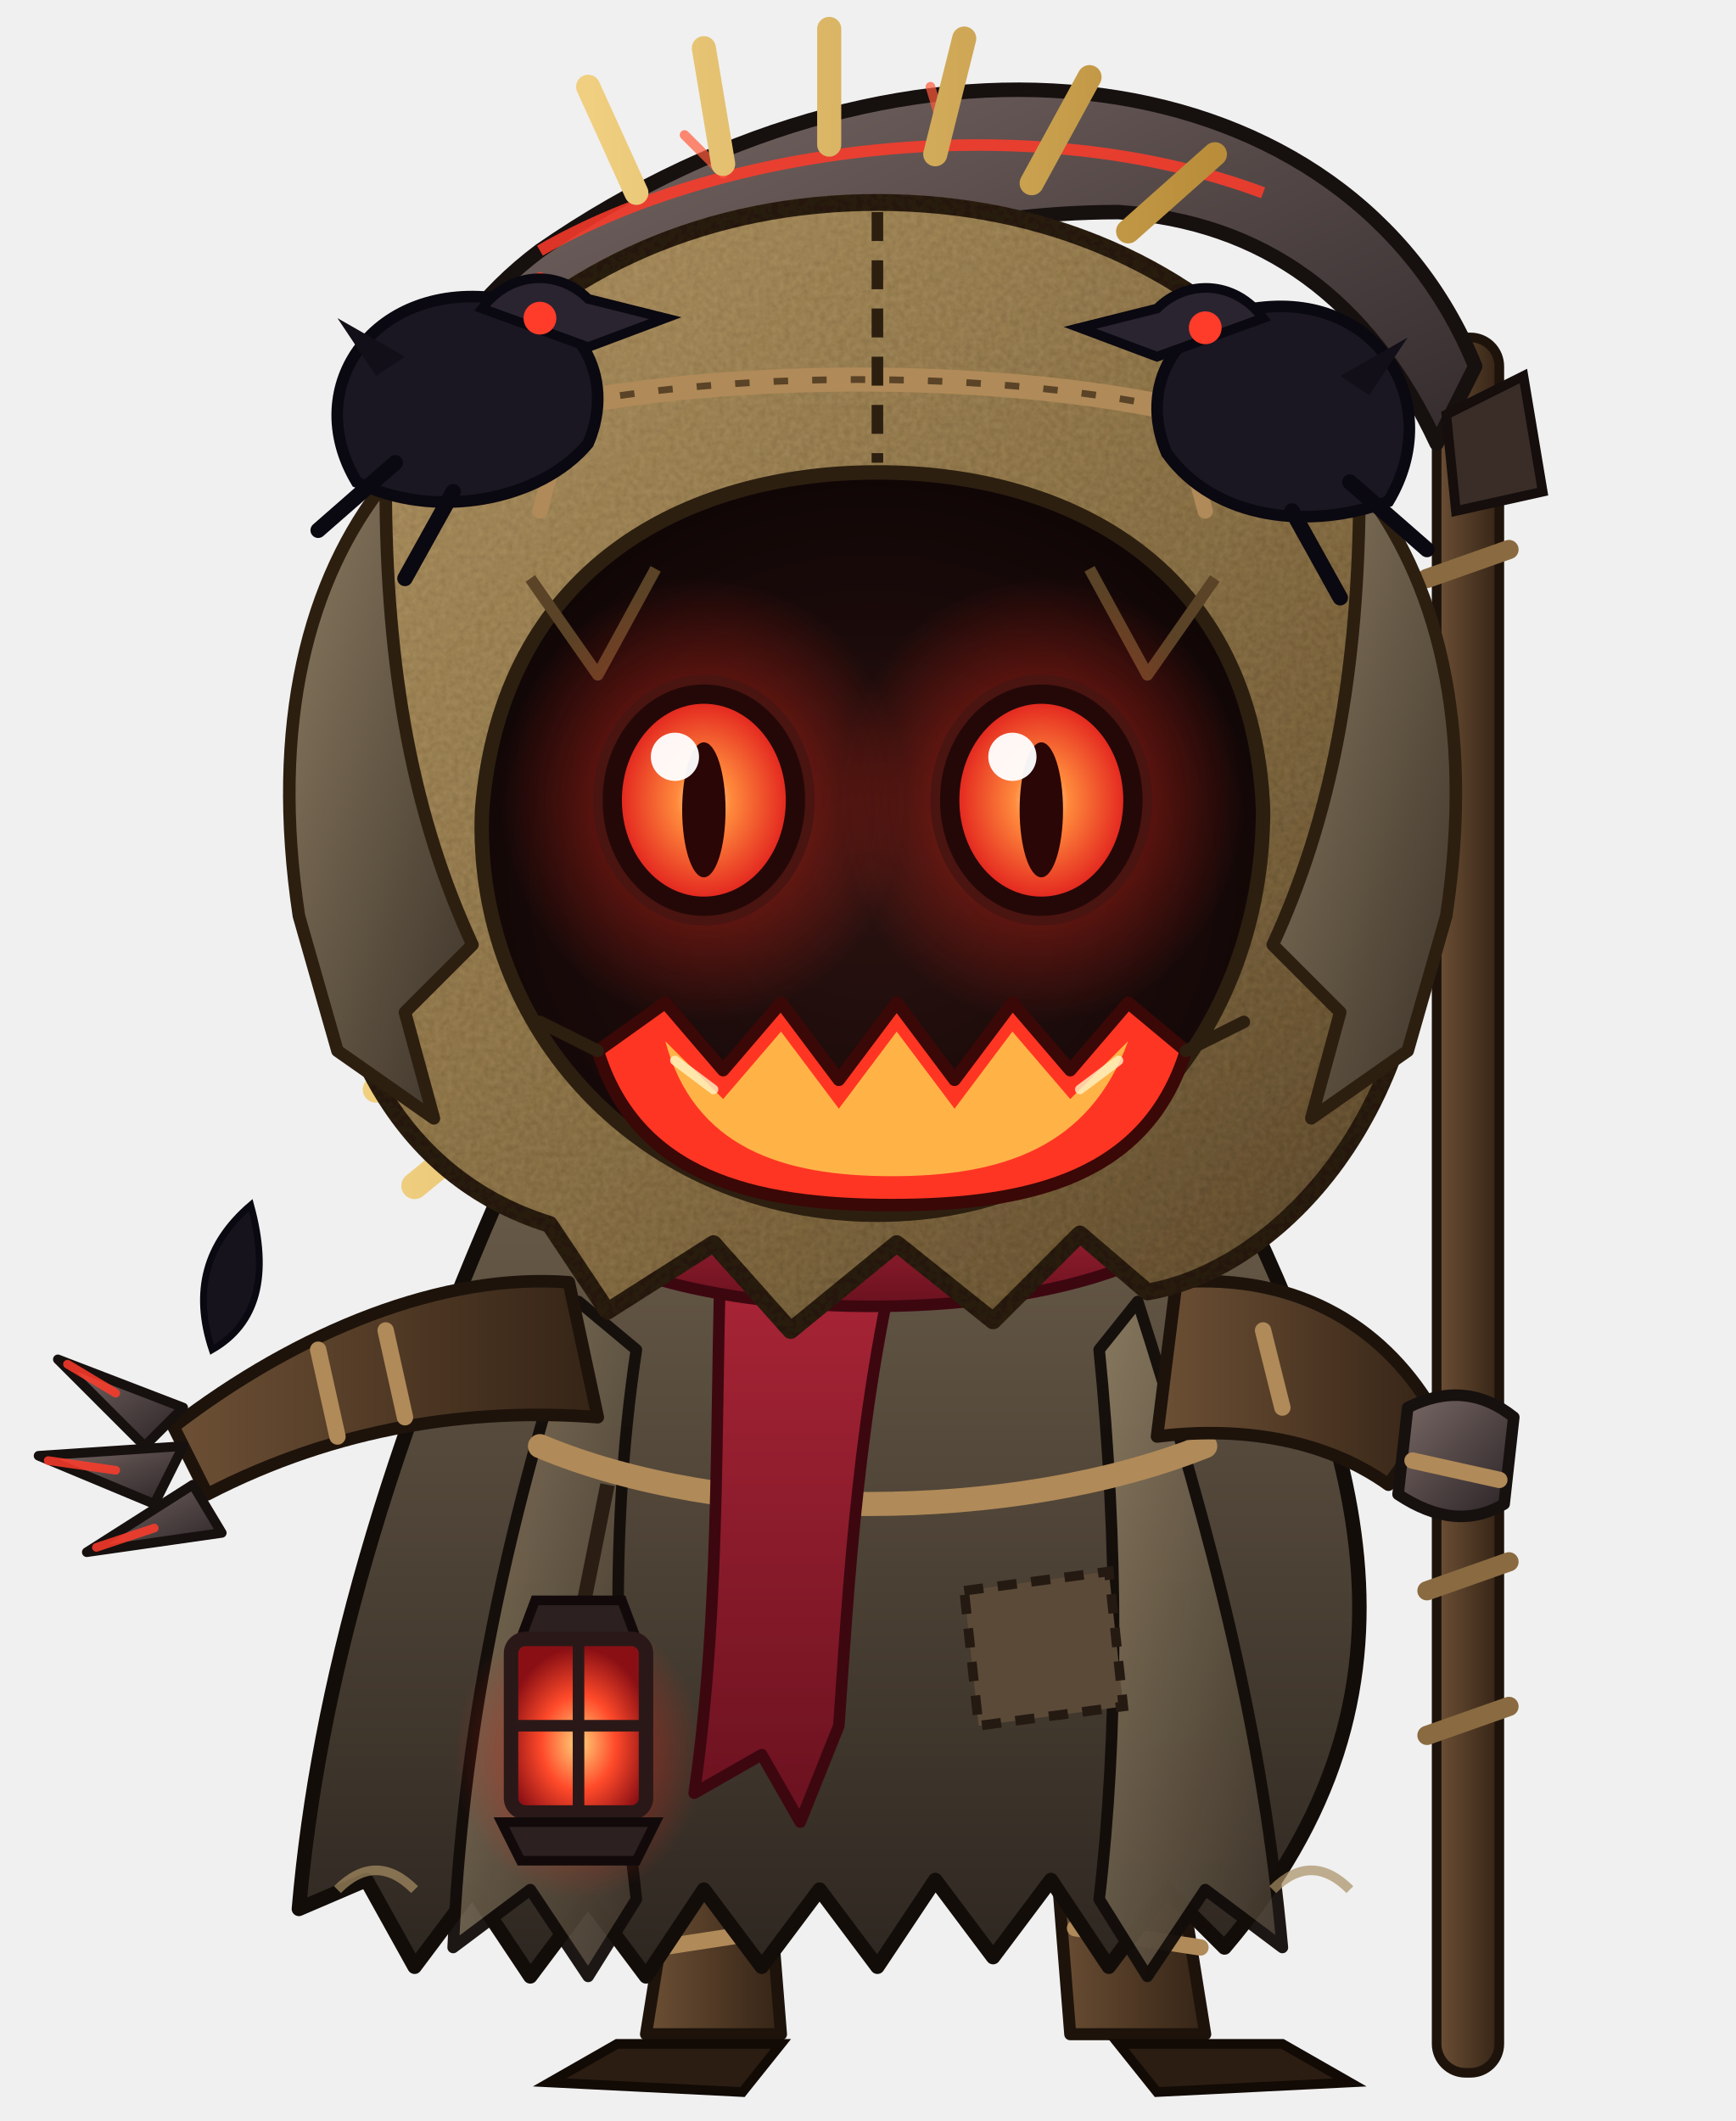
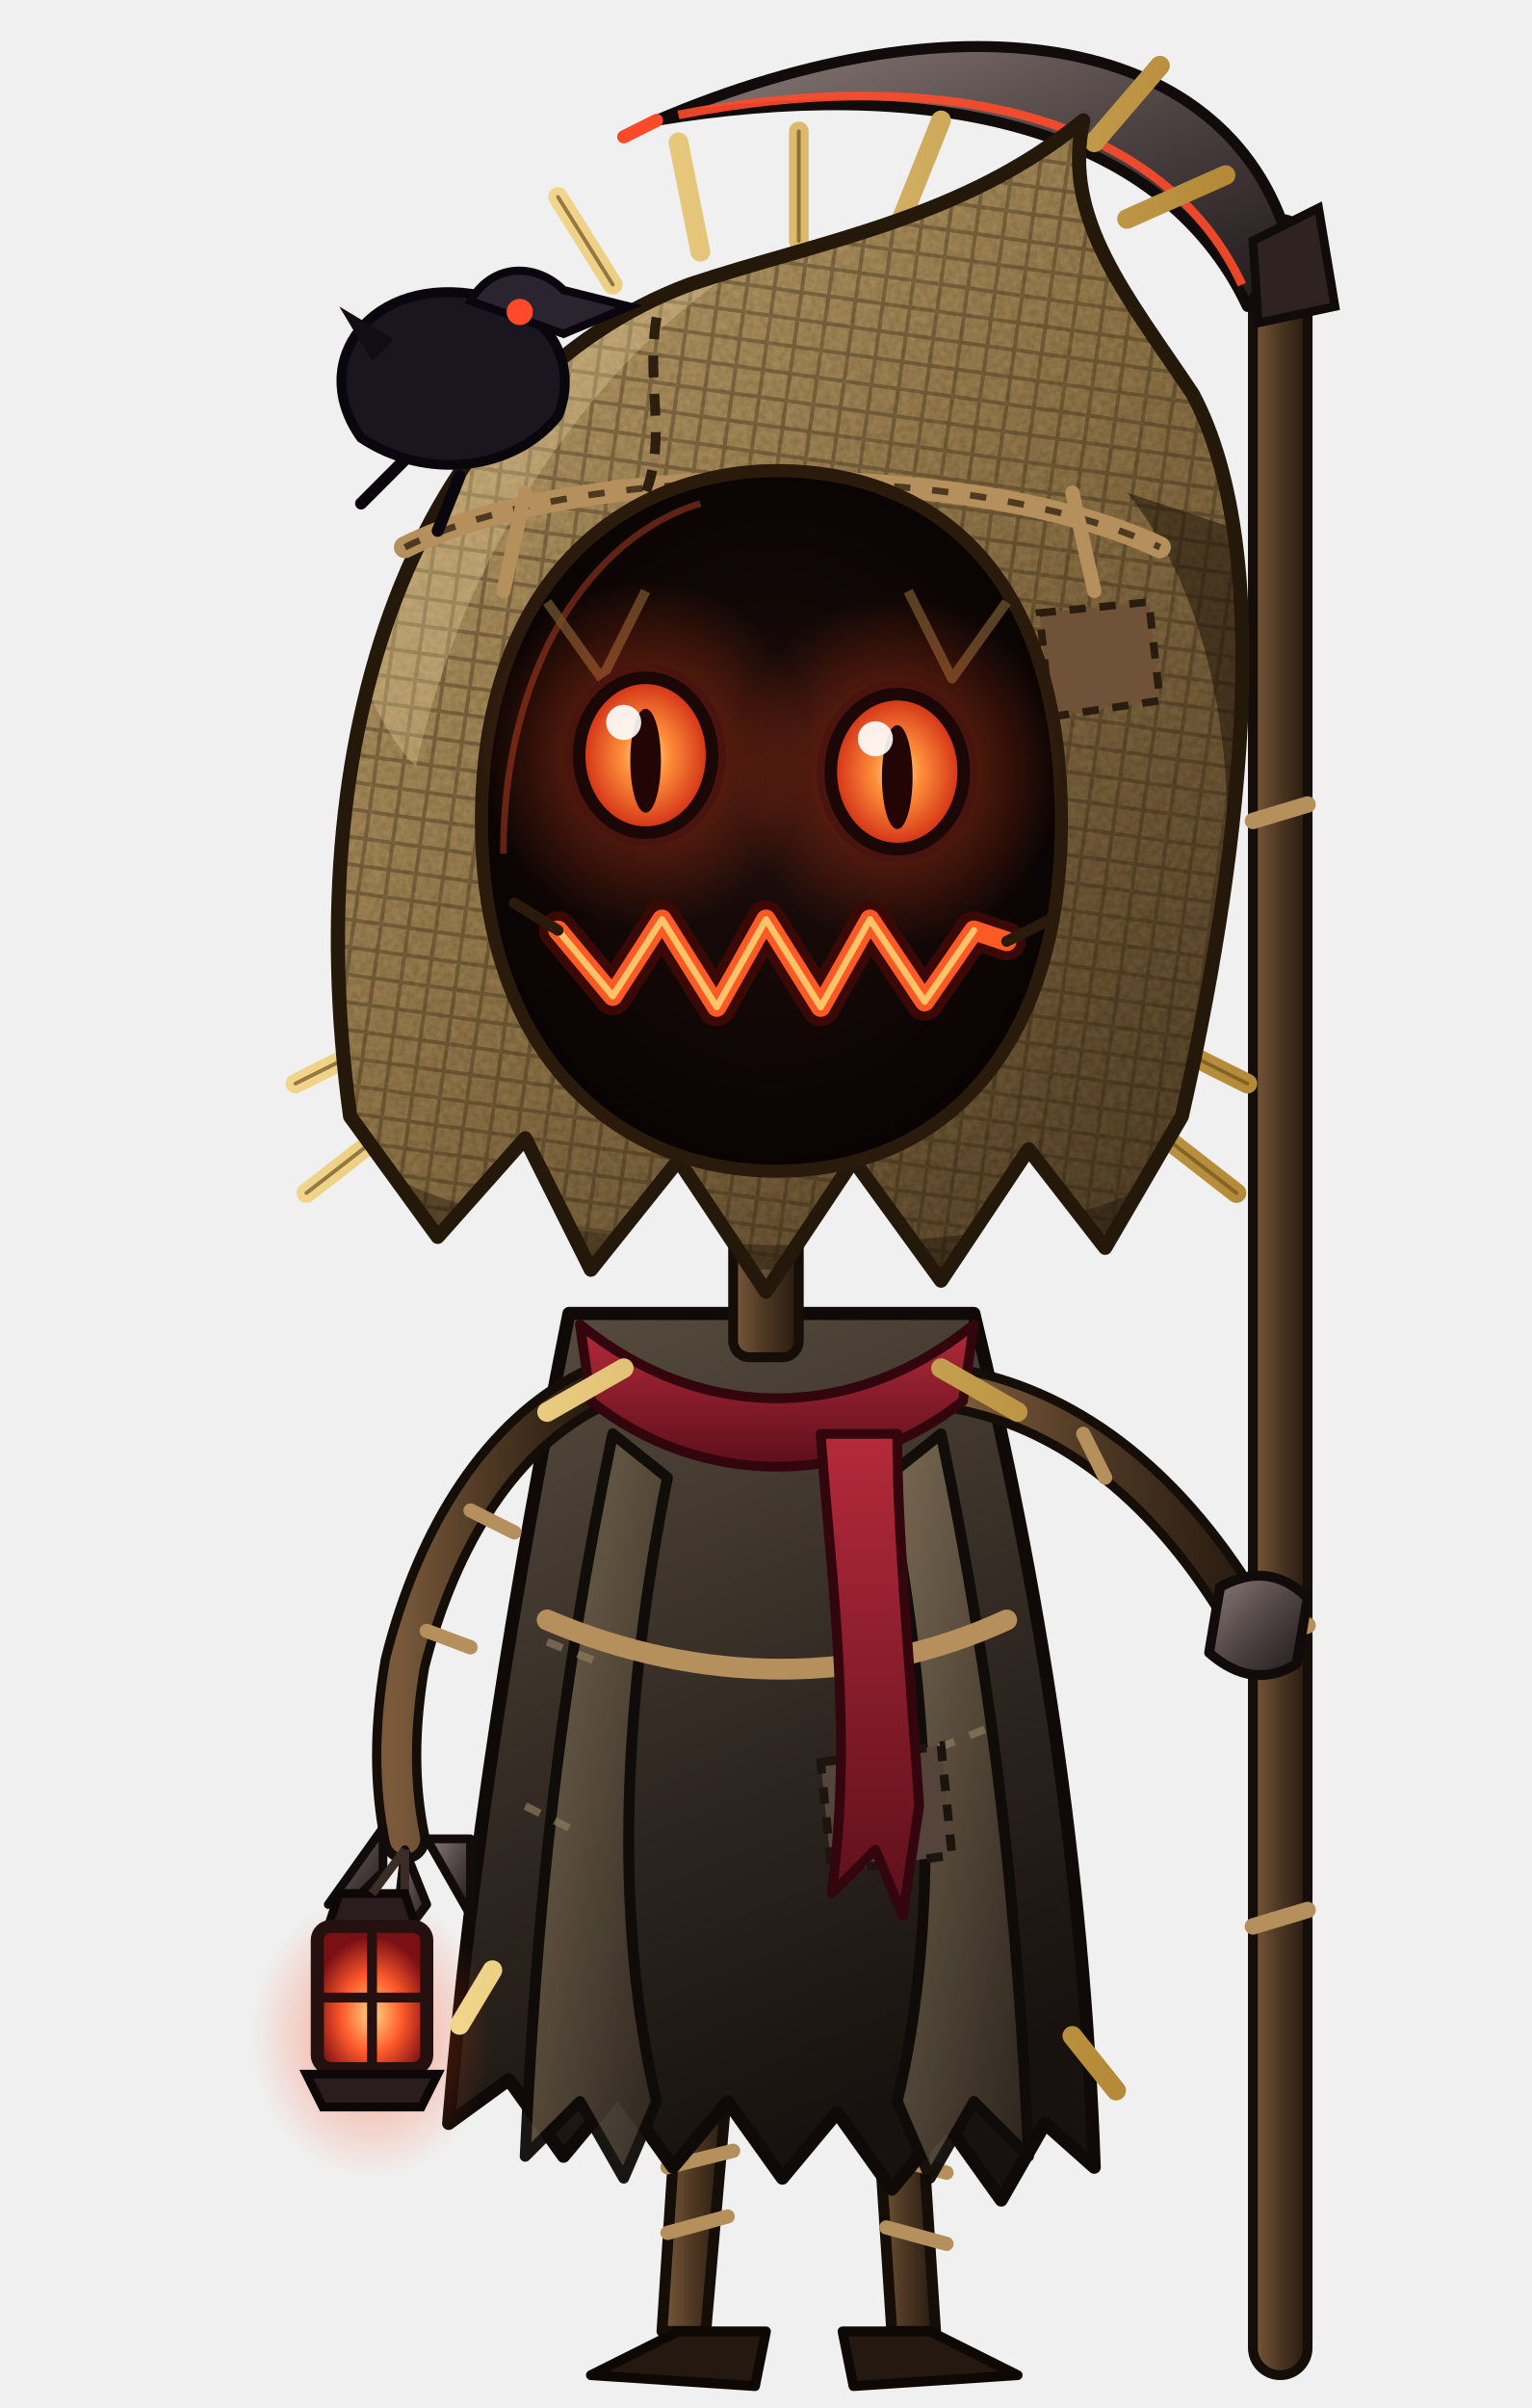
- <svg xmlns="http://www.w3.org/2000/svg" viewBox="0 0 360 440" width="360" height="440">
+ <svg xmlns="http://www.w3.org/2000/svg" viewBox="0 0 280 440" width="280" height="440">
  <defs>
-     <linearGradient id="burlap" x1="0" y1="0" x2="1" y2="1">
-       <stop offset="0" stop-color="#b59a68" />
-       <stop offset="0.55" stop-color="#8d7449" />
-       <stop offset="1" stop-color="#5e4a2c" />
+     <pattern id="weave" width="5" height="5" patternUnits="userSpaceOnUse" patternTransform="rotate(8)">
+       <path d="M 0 2.5 H 5 M 2.5 0 V 5" stroke="#2a1c0e" stroke-width="0.7" opacity="0.32" />
+     </pattern>
+     <linearGradient id="burlap" x1="0.1" y1="0" x2="0.9" y2="1">
+       <stop offset="0" stop-color="#c2a673" />
+       <stop offset="0.5" stop-color="#8f7549" />
+       <stop offset="1" stop-color="#4f3d24" />
    </linearGradient>
-     <linearGradient id="cloth" x1="0" y1="0" x2="0" y2="1">
-       <stop offset="0" stop-color="#6b5d4a" />
-       <stop offset="1" stop-color="#2d2620" />
+     <linearGradient id="cloth" x1="0" y1="0" x2="0.3" y2="1">
+       <stop offset="0" stop-color="#5a4e40" />
+       <stop offset="0.6" stop-color="#2e2620" />
+       <stop offset="1" stop-color="#17120f" />
    </linearGradient>
    <linearGradient id="cloth2" x1="0" y1="0" x2="1" y2="1">
-       <stop offset="0" stop-color="#8a7a60" />
-       <stop offset="1" stop-color="#3b3228" />
+       <stop offset="0" stop-color="#7d6d55" />
+       <stop offset="1" stop-color="#2c241d" />
    </linearGradient>
    <linearGradient id="scarf" x1="0" y1="0" x2="0" y2="1">
-       <stop offset="0" stop-color="#b3283a" />
-       <stop offset="1" stop-color="#6a111f" />
+       <stop offset="0" stop-color="#b52a3b" />
+       <stop offset="1" stop-color="#5c0f1b" />
    </linearGradient>
    <linearGradient id="straw" x1="0" y1="0" x2="1" y2="0">
-       <stop offset="0" stop-color="#f0cf80" />
-       <stop offset="1" stop-color="#b98d3a" />
+       <stop offset="0" stop-color="#f1d58b" />
+       <stop offset="1" stop-color="#b48a38" />
    </linearGradient>
    <linearGradient id="wood" x1="0" y1="0" x2="1" y2="0">
-       <stop offset="0" stop-color="#6d5035" />
-       <stop offset="1" stop-color="#352416" />
+       <stop offset="0" stop-color="#7a5a3a" />
+       <stop offset="0.5" stop-color="#4b3622" />
+       <stop offset="1" stop-color="#271a0f" />
    </linearGradient>
    <linearGradient id="iron" x1="0" y1="0" x2="1" y2="1">
-       <stop offset="0" stop-color="#7a6a66" />
-       <stop offset="0.6" stop-color="#4a3f3f" />
-       <stop offset="1" stop-color="#2a2226" />
+       <stop offset="0" stop-color="#8a7c78" />
+       <stop offset="0.55" stop-color="#4b4040" />
+       <stop offset="1" stop-color="#1f181b" />
    </linearGradient>
-     <radialGradient id="hollow" cx="50%" cy="55%" r="60%">
-       <stop offset="0" stop-color="#2a1210" />
-       <stop offset="1" stop-color="#0e0505" />
+     <radialGradient id="hollow" cx="50%" cy="48%" r="62%">
+       <stop offset="0" stop-color="#1d0d0b" />
+       <stop offset="0.7" stop-color="#0c0504" />
+       <stop offset="1" stop-color="#050202" />
    </radialGradient>
    <radialGradient id="eye" cx="50%" cy="50%" r="55%">
-       <stop offset="0" stop-color="#fff0c4" />
-       <stop offset="0.3" stop-color="#ff8a3c" />
-       <stop offset="1" stop-color="#e01c1c" />
+       <stop offset="0" stop-color="#ffe7a8" />
+       <stop offset="0.35" stop-color="#ff8f3a" />
+       <stop offset="1" stop-color="#cf2a14" />
    </radialGradient>
    <radialGradient id="glow" cx="50%" cy="50%" r="50%">
-       <stop offset="0" stop-color="#ff2a1a" stop-opacity="0.6" />
-       <stop offset="1" stop-color="#ff2a1a" stop-opacity="0" />
+       <stop offset="0" stop-color="#ff4a1c" stop-opacity="0.5" />
+       <stop offset="1" stop-color="#ff4a1c" stop-opacity="0" />
    </radialGradient>
-     <radialGradient id="flame" cx="50%" cy="60%" r="55%">
-       <stop offset="0" stop-color="#ffd27a" />
-       <stop offset="0.5" stop-color="#ff4a2a" />
-       <stop offset="1" stop-color="#8a0f14" />
+     <radialGradient id="flame" cx="50%" cy="62%" r="55%">
+       <stop offset="0" stop-color="#ffd886" />
+       <stop offset="0.5" stop-color="#ff5a2a" />
+       <stop offset="1" stop-color="#7a0f14" />
    </radialGradient>
    <filter id="rough" x="-5%" y="-5%" width="110%" height="110%">
-       <feTurbulence type="fractalNoise" baseFrequency="0.8" numOctaves="2" seed="4" result="n" />
-       <feColorMatrix in="n" type="matrix" values="0 0 0 0 0  0 0 0 0 0  0 0 0 0 0  0 0 0 0.5 -0.1" result="a" />
+       <feTurbulence type="fractalNoise" baseFrequency="0.85" numOctaves="3" seed="11" result="n" />
+       <feColorMatrix in="n" type="matrix" values="0 0 0 0 0  0 0 0 0 0  0 0 0 0 0  0 0 0 0.6 -0.14" result="a" />
      <feComposite in="SourceGraphic" in2="a" operator="in" result="t" />
      <feBlend in="SourceGraphic" in2="t" mode="multiply" />
    </filter>
+     <clipPath id="hoodClip">
+       <path d="M 64 204 C 54 130, 78 70, 126 52 C 150 44, 176 40, 198 22 C 194 40, 206 54, 218 72 C 234 102, 226 160, 216 204 L 202 228 L 188 210 L 172 234 L 156 212 L 140 236 L 124 212 L 108 232 L 96 208 L 80 226 Z" />
+     </clipPath>
  </defs>
  <g>
-     <rect x="298" y="70" width="13" height="360" rx="6" fill="url(#wood)" stroke="#1d130b" stroke-width="2" />
-     <path d="M 296 330 l 17 -6 M 296 360 l 17 -6 M 296 120 l 17 -6" stroke="#8a6a40" stroke-width="4" stroke-linecap="round" />
-     <path d="M 306 76 C 280 12, 190 -2, 112 52 C 88 70, 80 96, 84 118 C 108 78, 168 44, 232 44 C 262 46, 284 62, 298 92 Z" fill="url(#iron)" stroke="#16100f" stroke-width="3" stroke-linejoin="round" />
-     <path d="M 112 52 C 150 30, 214 22, 262 40" fill="none" stroke="#ff3b2a" stroke-width="2.4" opacity="0.85" />
-     <path d="M 84 118 C 88 96, 98 74, 112 58" fill="none" stroke="#ff3b2a" stroke-width="3" stroke-linecap="round" />
-     <path d="M 300 86 l 16 -8 l 4 24 l -18 4 z" fill="#3a2d28" stroke="#150e0c" stroke-width="2" />
-     <path d="M 150 36 l -8 -8 M 196 28 l -3 -10" stroke="#ff5a3a" stroke-width="2" stroke-linecap="round" opacity="0.7" />
+     <rect x="229" y="40" width="10" height="394" rx="5" fill="url(#wood)" stroke="#150d07" stroke-width="1.8" />
+     <path d="M 229 150 l 10 -3 M 229 300 l 10 -3 M 229 352 l 10 -3" stroke="#b58f5c" stroke-width="3" stroke-linecap="round" />
+     <path d="M 236 46 C 226 6, 176 -2, 120 22 C 168 14, 212 22, 228 56 Z" fill="url(#iron)" stroke="#120b0c" stroke-width="2" stroke-linejoin="round" />
+     <path d="M 124 21 C 170 12, 212 20, 227 52" fill="none" stroke="#ff4a2a" stroke-width="1.6" opacity="0.9" />
+     <path d="M 120 22 l -6 3" stroke="#ff4a2a" stroke-width="2.4" stroke-linecap="round" />
+     <path d="M 229 44 l 12 -6 l 3 18 l -14 3 z" fill="#2e2321" stroke="#120b0c" stroke-width="1.6" />
  </g>
  <g>
-     <path d="M 142 372 l -8 50 l 28 0 l -4 -50 z" fill="url(#wood)" stroke="#1d130b" stroke-width="2.5" stroke-linejoin="round" />
-     <path d="M 218 372 l 4 50 l 28 0 l -8 -50 z" fill="url(#wood)" stroke="#1d130b" stroke-width="2.5" stroke-linejoin="round" />
-     <path d="M 138 392 l 24 -4 M 137 404 l 26 -4 M 224 388 l 24 4 M 223 400 l 26 4" stroke="#b08a58" stroke-width="3.4" stroke-linecap="round" />
-     <path d="M 128 424 l -14 8 l 40 2 l 8 -10 z M 232 424 l 8 10 l 40 -2 l -14 -8 z" fill="#2b1d12" stroke="#120a05" stroke-width="2" />
+     <path d="M 124 380 l -3 46 l 8 0 l 4 -46 z" fill="url(#wood)" stroke="#150d07" stroke-width="2" stroke-linejoin="round" />
+     <path d="M 160 380 l 3 46 l 8 0 l -3 -46 z" fill="url(#wood)" stroke="#150d07" stroke-width="2" stroke-linejoin="round" />
+     <path d="M 122 396 l 12 -3 M 122 408 l 11 -3 M 162 394 l 11 3 M 162 407 l 11 3" stroke="#b58f5c" stroke-width="2.6" stroke-linecap="round" />
+     <path d="M 124 426 l -16 8 l 30 2 l 2 -10 z M 170 426 l 16 8 l -30 2 l -2 -10 z" fill="#241811" stroke="#0e0804" stroke-width="1.8" stroke-linejoin="round" />
  </g>
-   <path d="M 108 238 C 80 300, 66 350, 62 396 l 14 -6 l 10 18 l 12 -16 l 12 18 l 12 -16 l 12 16 l 12 -18 l 12 16 l 12 -16 l 12 16 l 12 -18 l 12 16 l 12 -16 l 12 18 l 12 -16 l 12 12 C 300 350, 282 298, 252 238 Z" fill="url(#cloth)" stroke="#120d09" stroke-width="3" stroke-linejoin="round" />
-   <path d="M 120 270 C 104 320, 96 360, 94 404 l 16 -12 l 12 18 l 10 -16 C 128 360, 126 320, 132 280 Z" fill="url(#cloth2)" stroke="#120d09" stroke-width="2.4" stroke-linejoin="round" opacity="0.95" />
-   <path d="M 236 270 C 252 320, 262 360, 266 404 l -16 -12 l -12 18 l -10 -16 C 232 360, 232 320, 228 280 Z" fill="url(#cloth2)" stroke="#120d09" stroke-width="2.4" stroke-linejoin="round" opacity="0.95" />
-   <path d="M 70 392 q 8 -8 16 0 M 280 392 q -8 -8 -16 0" fill="none" stroke="#a88f64" stroke-width="2" opacity="0.7" />
-   <path d="M 200 330 l 30 -4 l 3 28 l -30 4 z" fill="#5c4a38" stroke="#241a12" stroke-width="2" stroke-dasharray="4 3" />
-   <path d="M 112 300 C 150 316, 210 316, 250 300" fill="none" stroke="#b08a58" stroke-width="5" stroke-linecap="round" />
-   <path d="M 126 308 L 120 338" stroke="#2a1d14" stroke-width="3" />
+   <path d="M 104 240 C 94 290, 86 340, 82 388 l 11 -8 l 10 14 l 10 -12 l 10 14 l 10 -12 l 10 14 l 10 -12 l 10 14 l 10 -12 l 10 14 l 8 -14 l 9 8 C 198 340, 190 290, 178 240 Z" fill="url(#cloth)" stroke="#0f0a07" stroke-width="2.4" stroke-linejoin="round" />
+   <path d="M 112 262 C 102 310, 98 350, 96 394 l 10 -10 l 8 14 l 6 -14 C 112 350, 114 310, 122 270 Z" fill="url(#cloth2)" stroke="#0f0a07" stroke-width="2" stroke-linejoin="round" opacity="0.95" />
+   <path d="M 172 262 C 182 310, 186 350, 188 394 l -10 -10 l -8 14 l -6 -14 C 172 350, 170 310, 162 270 Z" fill="url(#cloth2)" stroke="#0f0a07" stroke-width="2" stroke-linejoin="round" opacity="0.95" />
+   <path d="M 100 300 l 10 4 M 96 330 l 8 4 M 180 316 l -10 4" stroke="#8d7b5e" stroke-width="1.4" stroke-dasharray="3 3" opacity="0.7" />
+   <path d="M 150 322 l 22 -3 l 2 20 l -22 3 z" fill="#54443a" stroke="#1c140e" stroke-width="1.6" stroke-dasharray="3 2.5" />
+   <path d="M 100 296 C 128 308, 158 308, 184 296" fill="none" stroke="#b58f5c" stroke-width="3.8" stroke-linecap="round" />
+   <path d="M 108 254 C 92 262, 80 280, 74 304 C 72 316, 72 326, 74 336" fill="none" stroke="#150d07" stroke-width="9" stroke-linecap="round" />
+   <path d="M 108 254 C 92 262, 80 280, 74 304 C 72 316, 72 326, 74 336" fill="none" stroke="url(#wood)" stroke-width="5.6" stroke-linecap="round" />
+   <path d="M 86 276 l 8 4 M 78 298 l 8 3" stroke="#b58f5c" stroke-width="2.6" stroke-linecap="round" />
+   <g fill="url(#iron)" stroke="#120b0c" stroke-width="1.6" stroke-linejoin="round">
+     <path d="M 70 334 l -10 14 l 6 -2 l 4 -4 z" />
+     <path d="M 74 338 l -2 18 l 6 -8 z" />
+     <path d="M 78 336 l 8 14 l 0 -14 z" />
+   </g>
+   <path d="M 74 338 l 0 10" stroke="#3a2d28" stroke-width="1.6" />
  <g>
-     <ellipse cx="120" cy="364" rx="26" ry="30" fill="url(#glow)" />
-     <path d="M 108 340 l 24 0 l -3 -8 l -18 0 z" fill="#2c2020" stroke="#120a0a" stroke-width="2" />
-     <rect x="106" y="340" width="28" height="36" rx="3" fill="url(#flame)" stroke="#2a1818" stroke-width="3" />
-     <path d="M 120 340 l 0 36 M 106 358 l 28 0" stroke="#2a1818" stroke-width="2.4" />
-     <path d="M 104 378 l 32 0 l -4 8 l -24 0 z" fill="#2c2020" stroke="#120a0a" stroke-width="2" />
+     <ellipse cx="68" cy="372" rx="22" ry="26" fill="url(#glow)" />
+     <path d="M 60 352 l 16 0 l -2 -6 l -12 0 z" fill="#2a1d1d" stroke="#0e0707" stroke-width="1.6" />
+     <rect x="58" y="352" width="20" height="26" rx="2.5" fill="url(#flame)" stroke="#24100f" stroke-width="2.4" />
+     <path d="M 68 352 l 0 26 M 58 365 l 20 0" stroke="#24100f" stroke-width="1.8" />
+     <path d="M 56 379 l 24 0 l -3 6 l -18 0 z" fill="#2a1d1d" stroke="#0e0707" stroke-width="1.6" />
+     <path d="M 68 346 L 74 338" stroke="#3a2d28" stroke-width="1.6" />
  </g>
-   <path d="M 150 246 C 148 290, 150 330, 144 372 l 14 -8 l 8 14 l 8 -20 C 176 330, 178 290, 188 252 Z" fill="url(#scarf)" stroke="#3d0710" stroke-width="2.4" stroke-linejoin="round" />
-   <path d="M 112 242 C 140 262, 220 262, 250 242 L 246 256 C 220 276, 142 276, 116 256 Z" fill="url(#scarf)" stroke="#3d0710" stroke-width="2.4" stroke-linejoin="round" />
-   <path d="M 118 266 C 92 264, 62 276, 36 296 l 7 14 C 70 296, 98 292, 124 294 Z" fill="url(#wood)" stroke="#1d130b" stroke-width="2.6" stroke-linejoin="round" />
-   <path d="M 66 280 l 4 18 M 80 276 l 4 18" stroke="#b08a58" stroke-width="3.4" stroke-linecap="round" />
-   <g fill="url(#iron)" stroke="#16100f" stroke-width="2" stroke-linejoin="round">
-     <path d="M 38 292 l -26 -10 l 18 18 z" />
-     <path d="M 38 300 l -30 2 l 24 10 z" />
-     <path d="M 40 308 l -22 14 l 28 -4 z" />
+   <path d="M 176 254 C 196 258, 214 272, 228 296" fill="none" stroke="#150d07" stroke-width="9" stroke-linecap="round" />
+   <path d="M 176 254 C 196 258, 214 272, 228 296" fill="none" stroke="url(#wood)" stroke-width="5.6" stroke-linecap="round" />
+   <path d="M 198 262 l 4 8" stroke="#b58f5c" stroke-width="2.6" stroke-linecap="round" />
+   <path d="M 223 290 q 9 -5 16 2 l -2 12 q -8 5 -16 -2 z" fill="url(#iron)" stroke="#120b0c" stroke-width="1.8" stroke-linejoin="round" />
+   <rect x="134" y="222" width="12" height="26" rx="3" fill="url(#wood)" stroke="#150d07" stroke-width="1.8" />
+   <path d="M 106 242 C 128 260, 156 260, 178 242 L 176 256 C 156 272, 128 272, 108 256 Z" fill="url(#scarf)" stroke="#33060e" stroke-width="1.8" stroke-linejoin="round" />
+   <path d="M 150 262 C 152 290, 156 316, 152 346 l 8 -8 l 5 12 l 3 -20 C 166 300, 164 280, 164 262 Z" fill="url(#scarf)" stroke="#33060e" stroke-width="1.8" stroke-linejoin="round" />
+   <g stroke="url(#straw)" stroke-width="3.6" stroke-linecap="round">
+     <path d="M 70 190 l -16 8 M 74 204 l -18 14 M 212 190 l 16 8 M 208 204 l 18 14" />
+     <path d="M 112 52 l -10 -16 M 128 46 l -4 -20 M 146 44 l 0 -20 M 164 42 l 8 -20 M 200 26 l 12 -14 M 206 40 l 18 -8" />
+     <path d="M 114 250 l -14 8 M 172 250 l 14 8 M 90 360 l -6 10 M 196 372 l 8 10" />
  </g>
-   <path d="M 14 283 l 10 6 M 10 303 l 14 2 M 20 321 l 12 -4" stroke="#ff3b2a" stroke-width="1.8" stroke-linecap="round" opacity="0.85" />
-   <path d="M 244 266 C 270 264, 288 276, 298 294 l -10 14 C 274 298, 256 296, 240 298 Z" fill="url(#wood)" stroke="#1d130b" stroke-width="2.6" stroke-linejoin="round" />
-   <path d="M 262 276 l 4 16" stroke="#b08a58" stroke-width="3.4" stroke-linecap="round" />
-   <path d="M 292 292 q 12 -6 22 2 l -2 18 q -10 6 -22 -2 z" fill="url(#iron)" stroke="#16100f" stroke-width="2.4" stroke-linejoin="round" />
-   <path d="M 293 303 l 18 4" stroke="#b08a58" stroke-width="3.4" stroke-linecap="round" />
-   <g stroke="url(#straw)" stroke-width="5.5" stroke-linecap="round">
-     <path d="M 100 214 l -22 12 M 108 228 l -22 18 M 252 214 l 22 12 M 244 230 l 22 18" />
-     <path d="M 132 40 l -10 -22 M 150 34 l -4 -24 M 172 30 l 0 -24 M 194 32 l 6 -24 M 214 38 l 12 -22 M 234 48 l 18 -16" stroke-width="5" />
+   <g stroke="#6e5220" stroke-width="0.7" stroke-linecap="round" opacity="0.7">
+     <path d="M 70 190 l -16 8 M 74 204 l -18 14 M 212 190 l 16 8 M 208 204 l 18 14 M 112 52 l -10 -16 M 146 44 l 0 -20" />
  </g>
  <g filter="url(#rough)">
-     <path d="M 66 178 C 60 96, 112 42, 182 42 C 252 42, 304 96, 296 182 C 294 236, 262 264, 238 268 L 224 256 L 206 274 L 186 258 L 164 276 L 148 258 L 126 272 L 114 254 C 82 244, 68 214, 66 178 Z" fill="url(#burlap)" stroke="#2c1f10" stroke-width="3.5" stroke-linejoin="round" />
+     <path d="M 64 204 C 54 130, 78 70, 126 52 C 150 44, 176 40, 198 22 C 194 40, 206 54, 218 72 C 234 102, 226 160, 216 204 L 202 228 L 188 210 L 172 234 L 156 212 L 140 236 L 124 212 L 108 232 L 96 208 L 80 226 Z" fill="url(#burlap)" />
  </g>
-   <path d="M 90 92 C 130 74, 232 74, 272 94" fill="none" stroke="#b08a58" stroke-width="5" stroke-linecap="round" />
-   <path d="M 90 92 C 130 74, 232 74, 272 94" fill="none" stroke="#5a4326" stroke-width="1.4" stroke-dasharray="3 5" />
-   <path d="M 118 84 l -6 22 M 244 84 l 6 22" stroke="#b08a58" stroke-width="3.2" stroke-linecap="round" />
-   <path d="M 62 190 C 56 150, 64 120, 80 100 C 80 140, 86 170, 98 196 L 84 210 L 90 232 L 70 218 Z" fill="url(#cloth2)" stroke="#2c1f10" stroke-width="2.6" stroke-linejoin="round" />
-   <path d="M 300 190 C 306 150, 298 120, 282 100 C 282 140, 276 170, 264 196 L 278 210 L 272 232 L 292 218 Z" fill="url(#cloth2)" stroke="#2c1f10" stroke-width="2.6" stroke-linejoin="round" />
-   <path d="M 100 168 C 104 118, 142 98, 182 98 C 222 98, 260 118, 262 168 C 262 214, 230 252, 182 252 C 134 252, 98 214, 100 168 Z" fill="url(#hollow)" stroke="#2c1f10" stroke-width="3" />
-   <path d="M 110 120 l 14 20 l 12 -22 M 252 120 l -14 20 l -12 -22" fill="none" stroke="#5a4326" stroke-width="2.4" stroke-linejoin="round" />
-   <path d="M 182 44 L 182 96" stroke="#2c1f10" stroke-width="2.4" stroke-dasharray="6 4" />
-   <ellipse cx="146" cy="166" rx="42" ry="46" fill="url(#glow)" />
-   <ellipse cx="216" cy="166" rx="42" ry="46" fill="url(#glow)" />
-   <ellipse cx="146" cy="166" rx="22" ry="25" fill="#240808" stroke="#4a1410" stroke-width="2" />
-   <ellipse cx="216" cy="166" rx="22" ry="25" fill="#240808" stroke="#4a1410" stroke-width="2" />
-   <ellipse cx="146" cy="166" rx="17" ry="20" fill="url(#eye)" />
-   <ellipse cx="216" cy="166" rx="17" ry="20" fill="url(#eye)" />
-   <ellipse cx="146" cy="168" rx="4.5" ry="14" fill="#2a0606" />
-   <ellipse cx="216" cy="168" rx="4.5" ry="14" fill="#2a0606" />
-   <circle cx="140" cy="157" r="5" fill="#fff" opacity="0.95" />
-   <circle cx="210" cy="157" r="5" fill="#fff" opacity="0.95" />
+   <g clip-path="url(#hoodClip)">
+     <rect x="40" y="10" width="220" height="240" fill="url(#weave)" />
+     <path d="M 60 70 C 80 54, 110 48, 140 46 C 112 62, 86 96, 76 140 C 64 128, 58 100, 60 70 Z" fill="#f5e0a8" opacity="0.28" />
+     <path d="M 206 90 C 230 120, 228 170, 214 214 L 226 214 L 236 100 Z" fill="#1a0f06" opacity="0.5" />
+     <path d="M 70 214 C 100 232, 190 232, 214 214 L 214 232 L 70 232 Z" fill="#1a0f06" opacity="0.4" />
+   </g>
+   <path d="M 64 204 C 54 130, 78 70, 126 52 C 150 44, 176 40, 198 22 C 194 40, 206 54, 218 72 C 234 102, 226 160, 216 204 L 202 228 L 188 210 L 172 234 L 156 212 L 140 236 L 124 212 L 108 232 L 96 208 L 80 226 Z" fill="none" stroke="#24180b" stroke-width="2.6" stroke-linejoin="round" />
+   <path d="M 74 100 C 106 84, 178 84, 212 100" fill="none" stroke="#b58f5c" stroke-width="4" stroke-linecap="round" />
+   <path d="M 74 100 C 106 84, 178 84, 212 100" fill="none" stroke="#4d3a20" stroke-width="1.2" stroke-dasharray="3 4" />
+   <path d="M 96 90 l -4 18 M 196 90 l 4 18" stroke="#b58f5c" stroke-width="2.6" stroke-linecap="round" />
+   <path d="M 120 58 C 118 70, 122 80, 118 90" stroke="#2c1f10" stroke-width="1.8" stroke-dasharray="4 3" fill="none" />
+   <path d="M 190 112 l 20 -2 l 2 18 l -20 3 z" fill="#6f5238" stroke="#2a1d10" stroke-width="1.4" stroke-dasharray="3 2.5" />
+   <path d="M 88 150 C 88 104, 116 86, 142 86 C 170 86, 194 104, 194 150 C 194 192, 172 214, 142 214 C 112 214, 88 192, 88 150 Z" fill="url(#hollow)" stroke="#2a1a0c" stroke-width="2.4" />
+   <path d="M 92 156 C 92 122, 108 98, 128 92" fill="none" stroke="#ff5a2a" stroke-width="1.2" opacity="0.35" />
+   <path d="M 100 110 l 10 14 l 8 -16 M 184 110 l -10 14 l -8 -16" fill="none" stroke="#6a4f2a" stroke-width="1.8" stroke-linejoin="round" opacity="0.8" />
+   <ellipse cx="118" cy="138" rx="30" ry="32" fill="url(#glow)" />
+   <ellipse cx="164" cy="141" rx="30" ry="32" fill="url(#glow)" />
+   <ellipse cx="118" cy="138" rx="14" ry="16" fill="#1c0707" stroke="#4a140e" stroke-width="1.4" />
+   <ellipse cx="164" cy="141" rx="14" ry="16" fill="#1c0707" stroke="#4a140e" stroke-width="1.4" />
+   <ellipse cx="118" cy="138" rx="11" ry="13" fill="url(#eye)" />
+   <ellipse cx="164" cy="141" rx="11" ry="13" fill="url(#eye)" />
+   <ellipse cx="118" cy="139" rx="2.8" ry="9.5" fill="#240505" />
+   <ellipse cx="164" cy="142" rx="2.8" ry="9.5" fill="#240505" />
+   <circle cx="114" cy="132" r="3.2" fill="#fff" opacity="0.9" />
+   <circle cx="160" cy="135" r="3.2" fill="#fff" opacity="0.9" />
+   <path d="M 102 170 L 112 182 L 121 168 L 131 184 L 140 168 L 150 184 L 159 168 L 169 183 L 178 170 L 184 172" fill="none" stroke="#3a0805" stroke-width="7" stroke-linejoin="round" stroke-linecap="round" />
+   <path d="M 102 170 L 112 182 L 121 168 L 131 184 L 140 168 L 150 184 L 159 168 L 169 183 L 178 170 L 184 172" fill="none" stroke="#ff5a26" stroke-width="3.6" stroke-linejoin="round" stroke-linecap="round" />
+   <path d="M 102 170 L 112 182 L 121 168 L 131 184 L 140 168 L 150 184 L 159 168 L 169 183 L 178 170" fill="none" stroke="#ffc46a" stroke-width="1.2" stroke-linejoin="round" stroke-linecap="round" />
+   <path d="M 102 170 l -8 -5 M 184 172 l 8 -4" stroke="#2a1a0c" stroke-width="2" stroke-linecap="round" />
  <g>
-     <path d="M 124 218 L 138 208 L 150 222 L 162 208 L 174 224 L 186 208 L 198 224 L 210 208 L 222 222 L 234 208 L 246 218 C 238 244, 214 250, 185 250 C 156 250, 132 244, 124 218 Z" fill="#ff3524" stroke="#3a0806" stroke-width="2.6" stroke-linejoin="round" />
-     <path d="M 138 216 L 150 228 L 162 214 L 174 230 L 186 214 L 198 230 L 210 214 L 222 228 L 234 216 C 226 238, 208 244, 185 244 C 162 244, 144 238, 138 216 Z" fill="#ffb347" />
-     <path d="M 140 220 l 8 6 M 232 220 l -8 6" stroke="#fff3c4" stroke-width="2" stroke-linecap="round" opacity="0.8" />
-     <path d="M 124 218 l -12 -6 M 246 218 l 12 -6" stroke="#2c1f10" stroke-width="2.6" stroke-linecap="round" />
+     <path d="M 66 80 C 56 66, 68 50, 88 54 C 100 56, 106 66, 102 76 C 94 86, 78 88, 66 80 Z" fill="#1a1620" stroke="#09070d" stroke-width="1.8" />
+     <path d="M 72 62 l -10 -6 l 6 10 z" fill="#100d15" />
+     <path d="M 86 55 C 90 48, 98 48, 103 53 l 12 3 l -12 5 z" fill="#2a2430" stroke="#09070d" stroke-width="1.5" />
+     <circle cx="95" cy="57" r="2.4" fill="#ff4a2a" />
+     <path d="M 74 84 l -8 8 M 84 87 l -4 10" stroke="#09070d" stroke-width="2.2" stroke-linecap="round" />
  </g>
-   <g>
-     <path d="M 74 100 C 62 80, 78 58, 104 62 C 120 64, 128 78, 122 92 C 112 104, 90 108, 74 100 Z" fill="#1b1722" stroke="#0a0810" stroke-width="2.4" />
-     <path d="M 84 74 l -14 -8 l 8 12 z" fill="#120f18" />
-     <path d="M 100 64 C 106 56, 116 56, 122 62 l 16 4 l -16 6 z" fill="#2a2430" stroke="#0a0810" stroke-width="2" />
-     <circle cx="112" cy="66" r="3.4" fill="#ff3b2a" />
-     <path d="M 82 96 l -16 14 M 94 102 l -10 18" stroke="#0a0810" stroke-width="3.2" stroke-linecap="round" />
-     <path d="M 288 104 C 300 84, 286 60, 260 64 C 244 66, 236 80, 242 94 C 252 108, 272 110, 288 104 Z" fill="#1b1722" stroke="#0a0810" stroke-width="2.4" />
-     <path d="M 278 78 l 14 -8 l -8 12 z" fill="#120f18" />
-     <path d="M 262 66 C 256 58, 246 58, 240 64 l -16 4 l 16 6 z" fill="#2a2430" stroke="#0a0810" stroke-width="2" />
-     <circle cx="250" cy="68" r="3.4" fill="#ff3b2a" />
-     <path d="M 280 100 l 16 14 M 268 106 l 10 18" stroke="#0a0810" stroke-width="3.2" stroke-linecap="round" />
-   </g>
-   <path d="M 52 250 q -14 12 -8 30 q 14 -8 8 -30 z" fill="#17131d" stroke="#0a0810" stroke-width="1.4" />
</svg>
